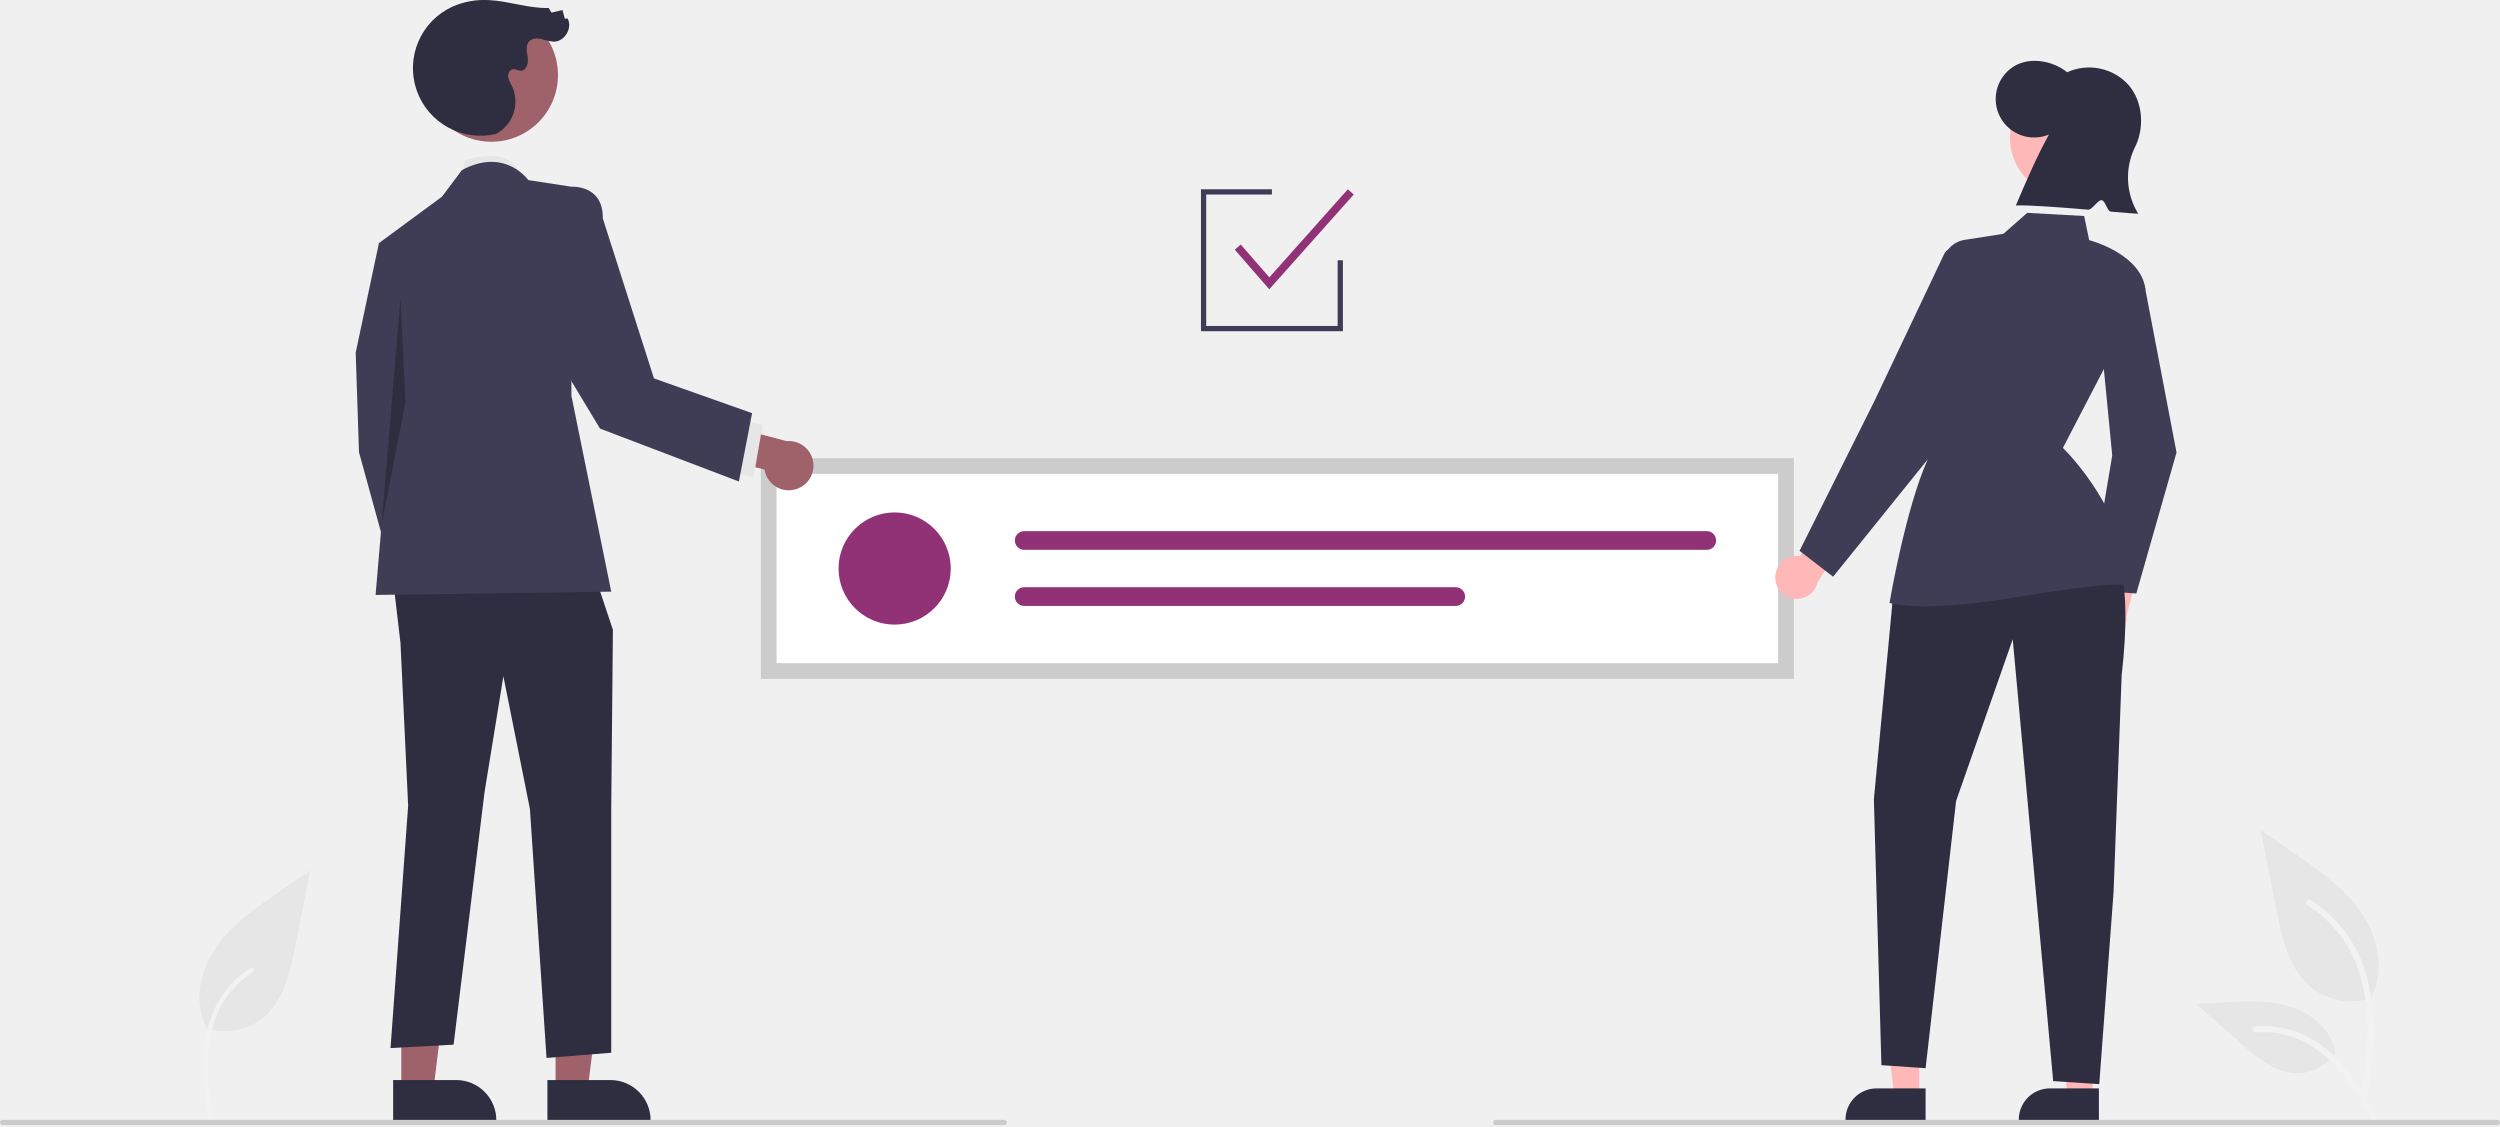
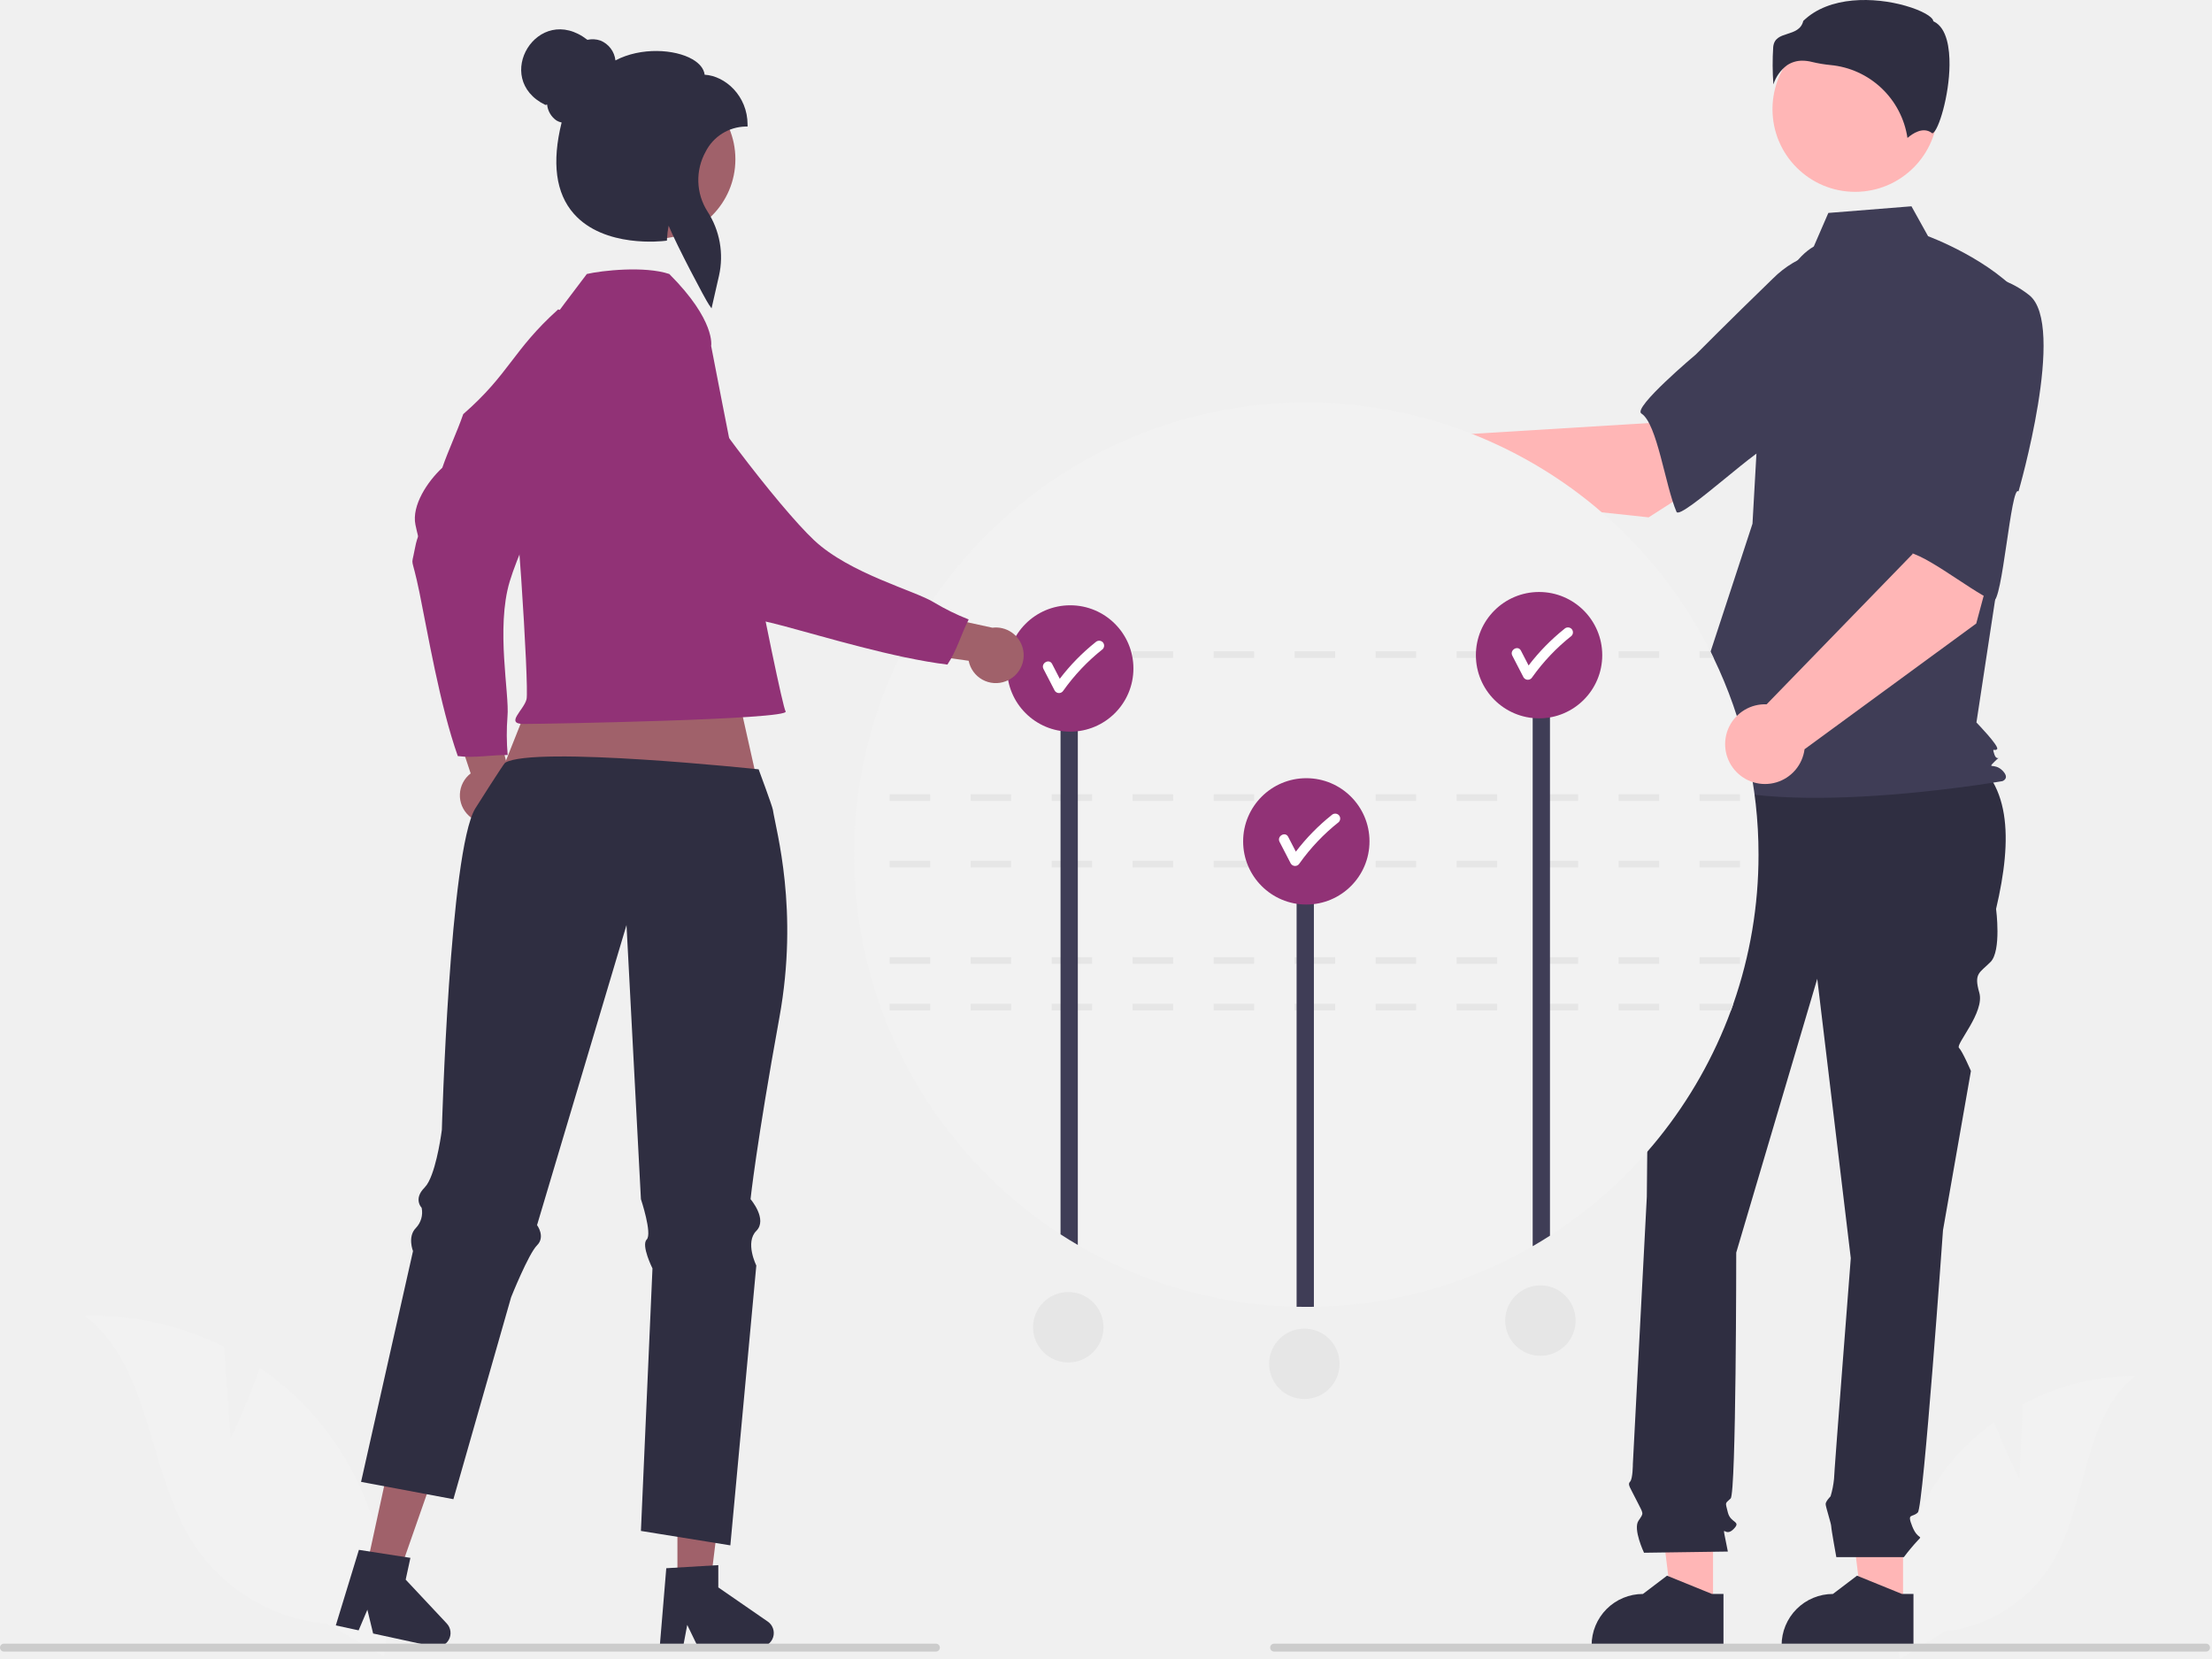
- <svg xmlns="http://www.w3.org/2000/svg" width="424" height="191" viewBox="0 0 424 191" fill="none">
-   <g clip-path="url(#clip0_161_488)">
-     <path d="M34.886 174.312C36.528 174.889 38.291 175.034 40.005 174.732C41.718 174.43 43.326 173.692 44.671 172.588C48.099 169.712 49.174 164.973 50.047 160.584L52.633 147.605L47.219 151.333C43.326 154.014 39.345 156.781 36.649 160.664C33.953 164.548 32.776 169.849 34.942 174.05" fill="#E6E6E6" />
-     <path d="M35.349 190.026C34.801 186.035 34.238 181.992 34.622 177.958C34.964 174.375 36.056 170.875 38.282 168.006C39.463 166.486 40.901 165.183 42.53 164.157C42.955 163.889 43.345 164.562 42.922 164.829C40.104 166.61 37.924 169.24 36.697 172.34C35.342 175.787 35.124 179.545 35.359 183.207C35.501 185.422 35.8 187.621 36.102 189.819C36.126 189.918 36.111 190.023 36.061 190.112C36.01 190.201 35.928 190.268 35.83 190.298C35.73 190.325 35.624 190.311 35.535 190.26C35.445 190.209 35.379 190.125 35.351 190.026L35.349 190.026Z" fill="#F2F2F2" />
-     <path d="M402.298 169.233C400.549 169.848 398.671 170.002 396.845 169.68C395.019 169.359 393.307 168.572 391.873 167.397C388.222 164.332 387.077 159.284 386.145 154.609L383.39 140.781L389.158 144.752C393.307 147.609 397.548 150.557 400.42 154.694C403.293 158.831 404.546 164.479 402.239 168.955" fill="#E6E6E6" />
-     <path d="M401.407 186.938C402.133 181.649 402.88 176.291 402.37 170.945C401.917 166.197 400.469 161.56 397.52 157.757C395.954 155.742 394.049 154.016 391.891 152.656C391.328 152.301 390.81 153.193 391.37 153.547C395.105 155.907 397.994 159.392 399.621 163.5C401.417 168.069 401.705 173.049 401.396 177.901C401.209 180.836 400.811 183.751 400.412 186.663C400.381 186.795 400.4 186.934 400.467 187.052C400.534 187.169 400.643 187.257 400.773 187.298C400.904 187.333 401.045 187.315 401.164 187.248C401.282 187.18 401.37 187.069 401.407 186.937L401.407 186.938Z" fill="#F2F2F2" />
-     <path d="M396.181 178.451C395.431 179.591 394.4 180.519 393.187 181.145C391.974 181.771 390.621 182.075 389.257 182.026C385.75 181.859 382.828 179.413 380.198 177.09L372.417 170.22L377.567 169.974C381.27 169.796 385.069 169.63 388.596 170.773C392.124 171.917 395.377 174.664 396.021 178.315" fill="#E6E6E6" />
-     <path d="M403.459 189.979C399.964 183.794 395.91 176.921 388.666 174.724C386.652 174.115 384.54 173.897 382.444 174.081C381.783 174.138 381.948 175.157 382.607 175.1C386.121 174.808 389.628 175.736 392.537 177.727C395.337 179.633 397.517 182.282 399.362 185.092C400.492 186.813 401.505 188.607 402.517 190.399C402.84 190.971 403.787 190.558 403.459 189.979Z" fill="#F2F2F2" />
-     <path d="M304.246 115.148H129.029V77.697H304.246V115.148Z" fill="white" />
-     <path d="M151.733 105.936C156.987 105.936 161.247 101.676 161.247 96.422C161.247 91.168 156.987 86.908 151.733 86.908C146.479 86.908 142.219 91.168 142.219 96.422C142.219 101.676 146.479 105.936 151.733 105.936Z" fill="#913276" />
-     <path d="M173.705 90.08C173.285 90.08 172.881 90.247 172.584 90.544C172.287 90.842 172.12 91.245 172.12 91.665C172.12 92.086 172.287 92.489 172.584 92.787C172.881 93.084 173.285 93.251 173.705 93.251H289.473C289.893 93.25 290.296 93.083 290.592 92.785C290.889 92.488 291.055 92.085 291.055 91.665C291.055 91.246 290.889 90.843 290.592 90.546C290.296 90.248 289.893 90.081 289.473 90.08H173.705Z" fill="#913276" />
-     <path d="M173.705 99.594C173.285 99.593 172.881 99.759 172.583 100.056C172.285 100.352 172.117 100.755 172.116 101.176C172.115 101.596 172.282 102 172.578 102.298C172.875 102.596 173.278 102.764 173.698 102.765H246.888C247.097 102.765 247.303 102.724 247.496 102.645C247.689 102.565 247.864 102.449 248.011 102.301C248.159 102.154 248.276 101.979 248.356 101.787C248.436 101.594 248.477 101.388 248.477 101.179C248.477 100.971 248.436 100.764 248.356 100.572C248.276 100.379 248.159 100.204 248.011 100.057C247.864 99.91 247.689 99.793 247.496 99.713C247.303 99.634 247.097 99.593 246.888 99.594H173.705Z" fill="#913276" />
-     <path d="M304.246 115.148H129.029V77.697H304.246V115.148ZM131.704 112.473H301.571V80.372H131.704V112.473Z" fill="#CCCCCC" />
-     <path d="M353.589 105.845C353.419 105.344 353.36 104.812 353.418 104.287C353.476 103.761 353.648 103.254 353.923 102.802C354.197 102.35 354.568 101.964 355.008 101.671C355.448 101.378 355.947 101.184 356.47 101.105L358.453 93.08L363.624 93.095L360.664 104.389C360.74 105.276 360.487 106.161 359.954 106.874C359.421 107.587 358.645 108.08 357.773 108.26C356.901 108.439 355.993 108.293 355.222 107.847C354.451 107.402 353.87 106.69 353.589 105.845Z" fill="#FFB7B7" />
-     <path d="M362.319 100.652L354.399 100.103L358.235 77.245L355.794 52.077L363.8 48.794L369.139 76.744L369.124 76.795L362.319 100.652Z" fill="#3F3D56" />
-     <path d="M301.084 97.973C301.074 97.444 301.181 96.92 301.397 96.437C301.612 95.954 301.931 95.524 302.33 95.177C302.73 94.831 303.2 94.576 303.709 94.431C304.217 94.286 304.752 94.254 305.274 94.338L309.612 87.301L314.531 88.894L308.266 98.746C308.067 99.614 307.556 100.379 306.831 100.895C306.106 101.412 305.217 101.645 304.331 101.55C303.446 101.454 302.626 101.038 302.028 100.378C301.429 99.719 301.093 98.863 301.084 97.973Z" fill="#FFB7B7" />
-     <path d="M325.506 185.964H321.294L319.29 169.715L325.507 169.715L325.506 185.964Z" fill="#FFB7B7" />
-     <path d="M326.581 190.048L312.997 190.048V189.876C312.997 188.474 313.554 187.129 314.545 186.137C315.537 185.146 316.882 184.589 318.284 184.589L326.581 184.589L326.581 190.048Z" fill="#2F2E41" />
-     <path d="M354.897 185.964H350.684L348.68 169.715L354.897 169.715L354.897 185.964Z" fill="#FFB7B7" />
-     <path d="M355.971 190.048L342.387 190.048V189.876C342.387 188.474 342.944 187.129 343.935 186.137C344.927 185.146 346.272 184.589 347.674 184.589L355.971 184.589L355.971 190.048Z" fill="#2F2E41" />
-     <path d="M350.89 33.373C356.418 33.373 360.899 28.892 360.899 23.364C360.899 17.837 356.418 13.356 350.89 13.356C345.363 13.356 340.882 17.837 340.882 23.364C340.882 28.892 345.363 33.373 350.89 33.373Z" fill="#FFB8B8" />
-     <path d="M347.51 22.816C346.014 23.441 344.34 23.488 342.812 22.946C341.284 22.404 340.013 21.313 339.246 19.885C338.478 18.457 338.27 16.794 338.662 15.221C339.054 13.648 340.017 12.277 341.364 11.376C344.028 9.593 348.006 10.183 350.589 12.251C352.33 11.459 354.278 11.241 356.151 11.63C358.024 12.019 359.724 12.993 361.006 14.412C363.499 17.296 363.772 21.874 361.955 25.236C361.161 26.988 360.808 28.909 360.928 30.83C361.049 32.75 361.638 34.612 362.645 36.252C361.864 36.22 360.143 36.075 357.99 35.889C357.367 35.836 357.098 34.006 356.415 33.947C355.812 33.895 354.801 35.614 354.17 35.561C349.495 35.166 344.261 34.765 341.888 34.843C343.676 30.659 345.464 26.474 347.51 22.816Z" fill="#2F2E41" />
-     <path d="M358.566 93.873C358.566 93.873 361.818 97.227 359.832 114.544L358.46 151.314L356.032 183.873L348.221 183.353L341.36 108.415L331.755 135.837L326.583 181.172L319.088 180.653L317.809 135.57L321.094 100.729L358.566 93.873Z" fill="#2F2E41" />
-     <path d="M326.372 102.826C322.376 102.826 320.766 102.346 320.648 102.309L320.463 102.25L320.495 102.059C320.522 101.901 323.207 86.247 326.891 78.029L329.482 44.699C329.556 43.709 329.963 42.773 330.637 42.044C331.312 41.315 332.213 40.836 333.194 40.684L339.784 39.65L343.815 36.1L353.471 36.634L354.323 40.719C355.477 41.042 363.099 43.378 363.853 48.971L363.862 49.041L363.83 49.103L349.868 75.963C351.047 77.127 360.372 86.706 361.005 98.951L361.02 99.246L360.732 99.18C360.706 99.175 357.722 98.608 342.031 101.26C334.774 102.487 329.73 102.826 326.372 102.826Z" fill="#3F3D56" />
-     <path d="M310.894 97.811L305.203 93.428L317.905 68.014L329.719 43.106C329.884 42.758 330.152 42.469 330.486 42.278C330.82 42.086 331.205 42.001 331.589 42.035C331.972 42.068 332.337 42.218 332.633 42.465C332.929 42.711 333.142 43.042 333.244 43.414L336.169 54.022L327.024 77.814L310.894 97.811Z" fill="#3F3D56" />
-     <path d="M423.554 190.822H253.687C253.568 190.822 253.455 190.775 253.371 190.692C253.288 190.608 253.241 190.495 253.241 190.377C253.241 190.258 253.288 190.145 253.371 190.061C253.455 189.978 253.568 189.931 253.687 189.931H423.554C423.672 189.931 423.786 189.978 423.869 190.061C423.953 190.145 424 190.258 424 190.377C424 190.495 423.953 190.608 423.869 190.692C423.786 190.775 423.672 190.822 423.554 190.822Z" fill="#CBCBCB" />
-     <path d="M227.757 56.176H203.682V32.101H215.719V32.992H204.573V55.285H226.866V44.139H227.757V56.176Z" fill="#3F3D56" />
-     <path d="M215.268 49.065L209.419 42.349L210.427 41.47L215.279 47.041L228.595 32.102L229.593 32.992L215.268 49.065Z" fill="#913276" />
-     <path d="M78.336 29.979L78.899 27.164C78.899 27.164 87.179 24.35 88.105 29.979H78.336Z" fill="#E6E6E6" />
-     <path d="M94.226 184.947H99.654L102.236 164.011H94.225L94.226 184.947Z" fill="#9F616A" />
-     <path d="M92.841 183.175L103.531 183.174H103.531C105.338 183.174 107.07 183.892 108.348 185.17C109.625 186.447 110.343 188.18 110.343 189.986V190.208L92.842 190.208L92.841 183.175Z" fill="#2F2E41" />
-     <path d="M68.061 184.947H73.488L76.07 164.011H68.06L68.061 184.947Z" fill="#9F616A" />
-     <path d="M66.676 183.175L77.365 183.174H77.366C79.172 183.174 80.905 183.892 82.183 185.17C83.46 186.447 84.178 188.18 84.178 189.986V190.208L66.676 190.208L66.676 183.175Z" fill="#2F2E41" />
-     <path d="M70.456 41.799L64.264 41.236L60.324 59.812L60.886 76.698L67.078 99.214L75.522 94.148L71.019 71.07L70.456 41.799Z" fill="#3F3D56" />
-     <path d="M66.537 97.244L67.923 109.065L69.224 136.647L66.234 177.748L76.929 177.174L82.171 134.395L85.372 114.693L89.875 137.209L92.69 179.426L103.666 178.546V137.061L103.948 106.813L100.008 94.992L66.537 97.244Z" fill="#2F2E41" />
-     <path d="M89.594 30.541C89.594 30.541 85.654 24.913 78.336 28.853L74.959 33.356L64.264 41.236L66.516 67.692L63.701 100.903L103.666 100.34L96.912 67.129V31.667L89.594 30.541Z" fill="#3F3D56" />
-     <path opacity="0.25" d="M67.923 50.58L64.695 89.17L68.767 68.255L67.923 50.58Z" fill="black" />
-     <path d="M135.104 82.935C134.529 83.13 133.919 83.197 133.315 83.131C132.712 83.065 132.131 82.867 131.612 82.552C131.093 82.237 130.65 81.812 130.314 81.306C129.977 80.802 129.755 80.229 129.664 79.629L120.454 77.353L120.472 71.418L133.433 74.816C134.451 74.729 135.466 75.019 136.285 75.63C137.103 76.242 137.669 77.132 137.875 78.133C138.081 79.134 137.913 80.176 137.402 81.061C136.891 81.946 136.073 82.613 135.104 82.935Z" fill="#9F616A" />
-     <path d="M125.473 71.347L123.924 80.219L127.806 80.897L129.355 72.025L125.473 71.347Z" fill="#E6E6E6" />
-     <path d="M83.33 24.04C89.572 24.04 94.633 18.979 94.633 12.736C94.633 6.494 89.572 1.433 83.33 1.433C77.087 1.433 72.026 6.494 72.026 12.736C72.026 18.979 77.087 24.04 83.33 24.04Z" fill="#9F616A" />
-     <path d="M84.174 22.707C81.409 23.371 78.496 22.984 76 21.62C73.504 20.256 71.604 18.014 70.669 15.328C69.735 12.642 69.831 9.704 70.941 7.086C72.05 4.467 74.093 2.354 76.673 1.157C78.66 0.271 80.833 -0.119 83.004 0.021C86.384 0.199 89.67 1.448 93.054 1.356L93.544 2.145L95.393 1.696L95.789 3.164L96.276 3.147C97.148 4.768 95.745 7.088 93.904 7.069C93.181 6.985 92.467 6.83 91.774 6.605C91.062 6.452 90.222 6.49 89.731 7.028C89.093 7.728 89.371 8.819 89.504 9.757C89.637 10.694 89.304 11.957 88.358 11.988C87.874 12.003 87.415 11.657 86.939 11.748C86.386 11.854 86.106 12.522 86.187 13.08C86.324 13.627 86.547 14.149 86.849 14.625C87.489 16.021 87.591 17.604 87.135 19.07C86.679 20.536 85.698 21.782 84.379 22.568" fill="#2F2E41" />
-     <path d="M94.225 33.842L96.912 31.667C96.912 31.667 102.334 31.29 102.236 37.038L110.912 64.178L127.556 70.074L125.314 81.662L101.764 72.691L89.803 52.864L94.225 33.842Z" fill="#3F3D56" />
-     <path d="M170.313 190.822H0.446C0.328 190.822 0.214 190.775 0.131 190.692C0.047 190.608 0 190.495 0 190.377C0 190.258 0.047 190.145 0.131 190.061C0.214 189.978 0.328 189.931 0.446 189.931H170.313C170.432 189.931 170.545 189.978 170.629 190.061C170.712 190.145 170.759 190.258 170.759 190.377C170.759 190.495 170.712 190.608 170.629 190.692C170.545 190.775 170.432 190.822 170.313 190.822Z" fill="#CBCBCB" />
+ <svg xmlns="http://www.w3.org/2000/svg" width="440" height="330" viewBox="0 0 440 330" fill="none">
+   <g clip-path="url(#clip0_161_369)">
+     <path d="M401.69 294.176L402.35 279.338C409.229 275.661 416.902 273.719 424.702 273.68C413.967 282.457 415.308 299.376 408.03 311.179C405.732 314.843 402.639 317.943 398.979 320.248C395.32 322.554 391.189 324.007 386.892 324.499L377.909 330C376.676 323.128 376.948 316.07 378.705 309.313C380.463 302.556 383.664 296.26 388.089 290.859C390.602 287.854 393.483 285.178 396.664 282.892C398.816 288.566 401.69 294.176 401.69 294.176Z" fill="#F2F2F2" />
+     <path d="M93.265 162.265C92.671 161.724 92.204 161.058 91.895 160.316C91.586 159.574 91.444 158.774 91.478 157.971C91.513 157.168 91.722 156.382 92.093 155.669C92.464 154.956 92.986 154.333 93.624 153.844L87.469 135.305L97.273 137.938L101.614 155.14C102.365 156.265 102.677 157.627 102.491 158.967C102.305 160.308 101.634 161.533 100.604 162.411C99.575 163.289 98.26 163.76 96.907 163.733C95.554 163.706 94.258 163.184 93.265 162.265Z" fill="#A0616A" />
+     <path d="M111.032 61.538C112.659 62.47 122.283 60.16 124.163 60.817C123.125 67.148 128.76 64.772 122.641 73.086C116.522 81.399 104.196 106.326 101.396 115.642C98.596 124.958 101.368 138.087 100.948 142.503C100.746 145.061 100.758 147.632 100.986 150.188C97.68 150.146 94.421 150.832 91.063 150.394C87.482 140.261 85.074 125.838 83.439 117.866C81.804 109.895 81.744 113.266 82.494 109.28C83.244 105.294 83.426 108.191 82.638 104.378C81.85 100.565 85.036 95.773 87.979 93.042C89.249 89.391 90.889 85.988 92.145 82.376C101.353 74.344 101.958 69.704 111.032 61.538Z" fill="#913276" />
+     <path d="M378.542 319.718H370.407L366.538 288.342H378.544L378.542 319.718Z" fill="#FFB6B6" />
+     <path d="M380.617 327.604L354.387 327.603V327.271C354.387 324.563 355.463 321.967 357.378 320.052C359.292 318.138 361.889 317.062 364.596 317.062L369.388 313.427L378.328 317.062L380.617 317.062L380.617 327.604Z" fill="#2F2E41" />
+     <path d="M340.75 319.718H332.615L328.746 288.342H340.751L340.75 319.718Z" fill="#FFB6B6" />
+     <path d="M342.825 327.604L316.595 327.603V327.271C316.595 324.563 317.671 321.967 319.586 320.052C321.5 318.138 324.097 317.062 326.805 317.062L331.596 313.427L340.536 317.062L342.825 317.062L342.825 327.604Z" fill="#2F2E41" />
+     <path d="M337.229 148.18L390.14 149.503C400.189 154.961 400.342 166.774 397.049 180.8C397.049 180.8 398.161 189.137 395.938 191.36C393.715 193.583 392.603 193.583 393.715 197.473C394.826 201.364 388.954 207.718 389.667 208.431C390.38 209.144 392.047 213.035 392.047 213.035L386.49 244.714C386.49 244.714 382.599 299.735 381.488 300.846C380.376 301.958 379.265 300.846 380.376 303.625C381.488 306.404 382.599 305.292 381.488 306.404C380.503 307.465 379.576 308.578 378.709 309.738H365.272C365.272 309.738 364.259 304.181 364.259 303.625C364.259 303.069 363.148 299.735 363.148 299.179C363.148 298.623 364.13 297.641 364.13 297.641C364.469 296.511 364.699 295.351 364.815 294.177C364.815 293.065 368.149 250.271 368.149 250.271L361.48 194.694L345.363 249.16C345.363 249.16 345.363 296.956 344.251 298.067C343.14 299.179 343.14 298.623 343.696 300.846C344.251 303.069 346.475 302.513 344.807 304.181C343.14 305.848 342.584 303.069 343.14 305.848L343.696 308.627L327.023 308.865C327.023 308.865 324.8 304.181 325.911 302.513C327.023 300.846 326.956 301.301 325.6 298.573C324.244 295.844 323.688 295.288 324.244 294.733C324.8 294.177 324.8 291.221 324.8 291.221L327.578 238.044C327.578 238.044 328.134 181.912 328.134 180.244C328.176 179.387 328.018 178.531 327.673 177.744V175.481L329.802 167.462L337.229 148.18Z" fill="#2F2E41" />
+     <path d="M369.014 38.159C378.093 38.159 385.454 30.799 385.454 21.719C385.454 12.64 378.093 5.28 369.014 5.28C359.934 5.28 352.574 12.64 352.574 21.719C352.574 30.799 359.934 38.159 369.014 38.159Z" fill="#FFB6B6" />
+     <path d="M360.793 49.025C357.252 51.13 355.133 54.999 353.917 58.936C351.665 66.224 350.31 73.76 349.881 81.376L348.596 104.178L332.687 152.729C346.475 164.396 398.303 155.381 398.303 155.381C398.303 155.381 399.894 154.851 398.303 153.26C396.712 151.669 395.163 153.078 396.754 151.487C398.345 149.896 397.248 151.669 396.718 150.078C396.188 148.487 396.718 149.547 397.248 149.017C397.779 148.487 393.143 143.714 393.143 143.714L397.385 115.845L402.689 59.631C396.325 51.676 383.526 46.987 383.526 46.987L380.219 41.034L363.684 42.357L360.793 49.025Z" fill="#3F3D56" />
+     <path d="M358.539 12.071C359.175 12.076 359.808 12.159 360.424 12.319C361.638 12.61 362.871 12.817 364.114 12.937C367.92 13.295 371.496 14.918 374.271 17.547C377.046 20.176 378.86 23.659 379.424 27.44C380.379 26.607 382.553 25.075 384.334 26.499C384.362 26.522 384.377 26.533 384.44 26.504C385.623 25.942 387.724 19.033 387.787 12.95C387.821 9.721 387.313 5.598 384.701 4.292L384.564 4.224L384.528 4.074C384.353 3.348 382.404 2.108 379.016 1.143C372.859 -0.611 363.863 -0.864 358.696 4.163C358.305 5.858 356.851 6.322 355.566 6.733C354.143 7.189 352.913 7.581 352.72 9.327C352.558 11.812 352.57 14.304 352.755 16.787C353.237 15.268 354.184 13.938 355.461 12.985C356.37 12.373 357.444 12.055 358.539 12.071Z" fill="#2F2E41" />
+     <path d="M327.939 102.909L354.794 85.71L341.268 67.73L327.912 84.159L286.298 86.711C285.204 85.629 283.818 84.889 282.31 84.581C280.802 84.273 279.237 84.41 277.806 84.977C276.375 85.543 275.139 86.513 274.25 87.769C273.361 89.025 272.856 90.513 272.798 92.05C272.739 93.588 273.13 95.11 273.921 96.43C274.713 97.75 275.871 98.811 277.255 99.484C278.639 100.157 280.189 100.413 281.716 100.22C283.243 100.027 284.681 99.394 285.854 98.398L327.939 102.909Z" fill="#FFB6B6" />
+     <path d="M379.719 61.705C381.277 71.137 351.844 89.149 351.844 89.149C351.843 86.935 334.276 103.649 333.483 101.813C331.23 96.595 329.645 84.234 326.496 82.256C324.695 81.124 337.342 70.496 337.342 70.496C337.342 70.496 343.962 63.826 352.65 55.414C355.062 52.99 358.048 51.216 361.33 50.256C364.613 49.297 368.084 49.184 371.422 49.927C371.422 49.927 378.16 52.272 379.719 61.705Z" fill="#3F3D56" />
+     <path d="M349.796 170.006C349.807 180.101 348.117 190.124 344.795 199.657C344.643 200.1 344.485 200.536 344.326 200.979C337.527 219.444 324.881 235.181 308.313 245.795C307.182 246.523 306.038 247.217 304.874 247.892C291.637 255.565 276.653 259.715 261.354 259.943C260.851 259.949 260.349 259.956 259.846 259.956C259.198 259.956 258.556 259.949 257.915 259.936C242.596 259.631 227.611 255.4 214.395 247.647C213.231 246.966 212.085 246.258 210.956 245.524C192.562 233.6 179.149 215.375 173.235 194.266C167.321 173.158 169.311 150.617 178.832 130.872C179.044 130.429 179.262 129.992 179.487 129.549C186.985 114.668 198.469 102.161 212.657 93.422C226.846 84.684 243.182 80.057 259.846 80.057C276.51 80.057 292.846 84.684 307.035 93.422C321.223 102.161 332.707 114.668 340.205 129.549C340.43 129.992 340.648 130.429 340.86 130.872C346.761 143.073 349.816 156.453 349.796 170.006Z" fill="#F2F2F2" />
+     <path d="M321.964 199.656V200.979H330.02V199.656H321.964ZM305.853 199.656V200.979H313.908V199.656H305.853ZM289.741 199.656V200.979H297.797V199.656H289.741ZM273.629 199.656V200.979H281.685V199.656H273.629ZM257.518 199.656V200.979H265.574V199.656H257.518ZM241.406 199.656V200.979H249.462V199.656H241.406ZM225.295 199.656V200.979H233.351V199.656H225.295ZM209.19 199.656V200.979H217.239V199.656H209.19ZM193.078 199.656V200.979H201.134V199.656H193.078ZM176.967 199.656V200.979H185.023V199.656H176.967ZM344.795 199.656H338.076V200.979H344.326L344.795 199.656Z" fill="#E6E6E6" />
+     <path d="M338.076 190.397V191.72H346.131V190.397H338.076ZM321.964 190.397V191.72H330.02V190.397H321.964ZM305.853 190.397V191.72H313.908V190.397H305.853ZM289.741 190.397V191.72H297.797V190.397H289.741ZM273.629 190.397V191.72H281.685V190.397H273.629ZM257.518 190.397V191.72H265.574V190.397H257.518ZM241.406 190.397V191.72H249.462V190.397H241.406ZM225.295 190.397V191.72H233.351V190.397H225.295ZM209.19 190.397V191.72H217.239V190.397H209.19ZM193.078 190.397V191.72H201.134V190.397H193.078ZM176.967 190.397V191.72H185.023V190.397H176.967Z" fill="#E6E6E6" />
+     <path d="M338.076 171.217V172.539H346.131V171.217H338.076ZM321.964 171.217V172.539H330.02V171.217H321.964ZM305.853 171.217V172.539H313.908V171.217H305.853ZM289.741 171.217V172.539H297.797V171.217H289.741ZM273.629 171.217V172.539H281.685V171.217H273.629ZM257.518 171.217V172.539H265.574V171.217H257.518ZM241.406 171.217V172.539H249.462V171.217H241.406ZM225.295 171.217V172.539H233.351V171.217H225.295ZM209.19 171.217V172.539H217.239V171.217H209.19ZM193.078 171.217V172.539H201.134V171.217H193.078ZM176.967 171.217V172.539H185.023V171.217H176.967Z" fill="#E6E6E6" />
+     <path d="M338.076 157.989V159.312H346.131V157.989H338.076ZM321.964 157.989V159.312H330.02V157.989H321.964ZM305.853 157.989V159.312H313.908V157.989H305.853ZM289.741 157.989V159.312H297.797V157.989H289.741ZM273.629 157.989V159.312H281.685V157.989H273.629ZM257.518 157.989V159.312H265.574V157.989H257.518ZM241.406 157.989V159.312H249.462V157.989H241.406ZM225.295 157.989V159.312H233.351V157.989H225.295ZM209.19 157.989V159.312H217.239V157.989H209.19ZM193.078 157.989V159.312H201.134V157.989H193.078ZM176.967 157.989V159.312H185.023V157.989H176.967Z" fill="#E6E6E6" />
+     <path d="M340.205 129.549H338.076V130.872H340.86C340.649 130.428 340.43 129.992 340.205 129.549ZM321.964 129.549V130.872H330.02V129.549H321.964ZM305.853 129.549V130.872H313.908V129.549H305.853ZM289.741 129.549V130.872H297.797V129.549H289.741ZM273.63 129.549V130.872H281.685V129.549H273.63ZM257.518 129.549V130.872H265.574V129.549H257.518ZM241.406 129.549V130.872H249.462V129.549H241.406ZM225.295 129.549V130.872H233.351V129.549H225.295ZM209.19 129.549V130.872H217.239V129.549H209.19ZM193.078 129.549V130.872H201.134V129.549H193.078ZM179.487 129.549C179.262 129.992 179.044 130.428 178.832 130.872H185.023V129.549H179.487Z" fill="#E6E6E6" />
+     <path d="M308.313 134.007V245.795C307.182 246.523 306.038 247.217 304.874 247.892V134.007H308.313Z" fill="#3F3D56" />
+     <path d="M261.354 171.045V259.943C260.851 259.949 260.348 259.956 259.846 259.956C259.198 259.956 258.556 259.949 257.915 259.936V171.045H261.354Z" fill="#3F3D56" />
+     <path d="M214.395 134.007V247.647C213.231 246.966 212.084 246.258 210.956 245.524V134.007H214.395Z" fill="#3F3D56" />
+     <path d="M45.87 286.159L44.558 267.912C35.965 263.616 26.452 261.483 16.847 261.698C30.36 272.143 29.278 293.02 38.636 307.307C41.589 311.741 45.502 315.453 50.085 318.169C54.668 320.885 59.803 322.535 65.111 322.997L76.357 329.467C77.643 320.964 77.071 312.283 74.68 304.023C72.288 295.762 68.134 288.118 62.504 281.618C59.31 278.002 55.673 274.803 51.679 272.097C49.221 279.154 45.87 286.159 45.87 286.159Z" fill="#F2F2F2" />
+     <path d="M306.144 142.889C313.084 142.889 318.71 137.263 318.71 130.323C318.71 123.382 313.084 117.756 306.144 117.756C299.203 117.756 293.577 123.382 293.577 130.323C293.577 137.263 299.203 142.889 306.144 142.889Z" fill="#913276" />
+     <path d="M312.594 125.085C312.405 124.905 312.154 124.804 311.893 124.804C311.631 124.804 311.38 124.905 311.191 125.085C308.525 127.212 306.13 129.658 304.06 132.369C303.552 131.386 303.044 130.403 302.536 129.42C301.949 128.285 300.237 129.288 300.823 130.421C301.566 131.859 302.309 133.297 303.052 134.735C303.142 134.882 303.267 135.003 303.417 135.087C303.567 135.172 303.737 135.216 303.909 135.216C304.081 135.216 304.25 135.172 304.4 135.087C304.55 135.003 304.676 134.882 304.765 134.735C306.971 131.629 309.607 128.852 312.594 126.488C312.779 126.302 312.882 126.05 312.882 125.787C312.882 125.524 312.779 125.272 312.594 125.085Z" fill="white" />
+     <path d="M259.846 179.927C266.786 179.927 272.412 174.301 272.412 167.361C272.412 160.42 266.786 154.794 259.846 154.794C252.905 154.794 247.279 160.42 247.279 167.361C247.279 174.301 252.905 179.927 259.846 179.927Z" fill="#913276" />
+     <path d="M266.297 162.123C266.108 161.943 265.856 161.843 265.595 161.843C265.334 161.843 265.083 161.943 264.894 162.123C262.227 164.25 259.832 166.696 257.763 169.407C257.255 168.424 256.746 167.441 256.238 166.458C255.652 165.323 253.939 166.326 254.525 167.459C255.268 168.897 256.011 170.335 256.755 171.773C256.844 171.92 256.97 172.041 257.12 172.126C257.27 172.21 257.439 172.254 257.611 172.254C257.783 172.254 257.952 172.21 258.102 172.126C258.252 172.041 258.378 171.92 258.468 171.773C260.673 168.667 263.309 165.89 266.297 163.527C266.481 163.34 266.585 163.088 266.585 162.825C266.585 162.562 266.481 162.31 266.297 162.123Z" fill="white" />
+     <path d="M212.887 145.535C219.827 145.535 225.453 139.909 225.453 132.968C225.453 126.028 219.827 120.402 212.887 120.402C205.947 120.402 200.32 126.028 200.32 132.968C200.32 139.909 205.947 145.535 212.887 145.535Z" fill="#913276" />
+     <path d="M219.338 127.731C219.149 127.551 218.897 127.45 218.636 127.45C218.375 127.45 218.124 127.551 217.935 127.731C215.268 129.858 212.873 132.304 210.804 135.015C210.296 134.032 209.787 133.049 209.279 132.065C208.693 130.931 206.98 131.933 207.566 133.067C208.309 134.505 209.052 135.943 209.796 137.381C209.885 137.527 210.011 137.649 210.161 137.733C210.311 137.817 210.48 137.861 210.652 137.861C210.824 137.861 210.993 137.817 211.143 137.733C211.293 137.649 211.419 137.527 211.509 137.381C213.714 134.275 216.35 131.498 219.338 129.134C219.522 128.947 219.626 128.695 219.626 128.432C219.626 128.17 219.522 127.918 219.338 127.731Z" fill="white" />
+     <path d="M393.102 124.032L401.375 93.234L379.268 89.049L380.456 110.188L351.41 140.097C349.872 140.034 348.349 140.42 347.027 141.208C345.705 141.995 344.64 143.151 343.963 144.533C343.286 145.915 343.026 147.464 343.214 148.992C343.403 150.519 344.031 151.959 345.024 153.135C346.016 154.312 347.329 155.174 348.803 155.617C350.277 156.06 351.848 156.064 353.325 155.63C354.801 155.195 356.119 154.34 357.118 153.17C358.117 151.999 358.754 150.563 358.951 149.036L393.102 124.032Z" fill="#FFB6B6" />
+     <path d="M403.637 58.703C411.14 64.627 401.509 97.763 401.509 97.763C400.018 96.126 398.285 120.313 396.463 119.489C391.282 117.148 381.788 109.077 378.127 109.735C376.034 110.111 378.227 93.737 378.227 93.737C378.227 93.737 378.631 84.349 379.389 72.279C379.54 68.863 380.553 65.541 382.333 62.621C384.114 59.702 386.604 57.281 389.572 55.582C389.572 55.582 396.133 52.779 403.637 58.703Z" fill="#3F3D56" />
+     <path d="M144.454 127.848L153.549 168.435L95.269 164.81L111.117 124.949L144.454 127.848Z" fill="#A0616A" />
+     <path d="M134.75 315.173L141.296 315.172L144.411 289.921H134.749L134.75 315.173Z" fill="#A0616A" />
+     <path d="M132.532 311.943L142.881 311.326V315.76L152.721 322.555C153.207 322.89 153.573 323.373 153.765 323.931C153.958 324.489 153.967 325.094 153.791 325.658C153.615 326.222 153.264 326.715 152.788 327.065C152.313 327.415 151.737 327.604 151.147 327.604H138.826L136.702 323.218L135.873 327.604H131.228L132.532 311.943Z" fill="#2F2E41" />
+     <path d="M72.874 311.916L79.272 313.303L87.669 289.286L78.226 287.238L72.874 311.916Z" fill="#A0616A" />
+     <path d="M71.392 308.29L81.637 309.88L80.697 314.213L88.872 322.94C89.275 323.371 89.531 323.92 89.601 324.506C89.671 325.093 89.551 325.686 89.26 326.2C88.969 326.714 88.521 327.121 87.982 327.362C87.443 327.603 86.841 327.666 86.263 327.54L74.222 324.928L73.077 320.192L71.337 324.302L66.797 323.317L71.392 308.29Z" fill="#2F2E41" />
+     <path d="M155.037 202.375C150.442 227.625 149.294 238.528 149.294 238.528C149.294 238.528 152.74 242.545 150.443 244.842C148.145 247.139 150.443 251.728 150.443 251.728L145.277 307.395L141.119 306.721L131.102 305.11L127.489 304.526L129.786 252.305C129.786 252.305 127.489 247.711 128.638 246.562C129.786 245.413 127.489 238.528 127.489 238.528L124.621 184.009L106.826 243.694C106.826 243.694 108.553 245.991 106.826 247.711C105.107 249.43 101.667 258.042 101.667 258.042L91.085 295.068L90.187 298.212L84.669 297.179L78.662 296.05L77.559 295.844L75.595 295.472L74.331 295.235L73.901 295.158L71.822 294.766L72.451 291.975L72.778 290.505L81.73 250.746L81.935 249.828L82.153 248.859C82.153 248.859 81.004 245.991 82.724 244.265C83.227 243.739 83.595 243.098 83.795 242.398C83.995 241.698 84.022 240.96 83.873 240.248C83.817 240.188 83.765 240.123 83.719 240.055C83.516 239.776 83.376 239.457 83.308 239.118C83.154 238.4 83.289 237.392 84.45 236.231C84.778 235.883 85.052 235.49 85.265 235.063C87.011 231.758 87.89 224.757 87.89 224.757C87.89 224.757 89.443 169.308 94.525 160.838C94.795 160.395 100.19 151.895 100.472 151.721C106.209 148.282 150.904 153.033 150.904 153.033C150.904 153.033 153.611 160.305 153.733 161.062C154.394 165.317 158.932 180.955 155.037 202.375Z" fill="#2F2E41" />
+     <path d="M141.457 68.813C141.457 68.813 142.424 63.793 133.131 54.5C128.211 52.86 119.687 53.816 116.731 54.5C103.065 72.539 105.512 69.356 101.955 79.436C101.032 82.049 100.571 84.56 100.981 86.61C102.621 94.81 105.283 136.901 104.737 139.087C104.19 141.274 100.364 144.007 104.19 144.007C108.017 144.007 157.363 143.143 156.27 141.503C155.176 139.863 141.457 68.813 141.457 68.813Z" fill="#913276" />
+     <path d="M200.062 135.511C199.313 135.802 198.509 135.924 197.707 135.87C196.905 135.816 196.125 135.587 195.422 135.198C194.718 134.81 194.108 134.272 193.635 133.623C193.162 132.973 192.836 132.228 192.682 131.439L173.342 128.692L180.067 121.088L197.402 124.862C198.744 124.691 200.102 125.019 201.219 125.782C202.336 126.546 203.134 127.693 203.462 129.005C203.79 130.318 203.625 131.705 202.999 132.904C202.372 134.104 201.327 135.031 200.062 135.511Z" fill="#A0616A" />
+     <path d="M118.239 65.582C119.799 64.541 121.57 64.052 122.996 62.662C128.201 66.41 128.584 60.307 133.302 69.489C138.02 78.671 154.848 100.808 161.942 107.465C169.035 114.121 182.025 117.488 185.791 119.83C187.991 121.151 190.298 122.285 192.688 123.219C191.178 126.161 190.341 129.384 188.453 132.195C177.786 130.888 163.8 126.62 155.935 124.533C148.07 122.446 151.061 124.001 147.826 121.555C144.592 119.108 147.266 120.236 143.501 119.242C139.736 118.249 136.866 113.263 135.731 109.411C133.028 106.649 130.711 103.664 128.037 100.93C124.946 89.109 121.508 77.344 118.239 65.582Z" fill="#913276" />
+     <path d="M130.451 47.503C139.193 47.503 146.28 40.416 146.28 31.674C146.28 22.932 139.193 15.845 130.451 15.845C121.709 15.845 114.622 22.932 114.622 31.674C114.622 40.416 121.709 47.503 130.451 47.503Z" fill="#A0616A" />
+     <path d="M141.027 60.609C140.277 59.538 134.667 48.913 133 44.896C132.828 45.766 132.72 46.647 132.676 47.533L132.659 47.863L132.331 47.905C131.839 47.968 120.197 49.381 114.138 42.511C110.548 38.442 109.734 32.338 111.715 24.365C111.355 24.295 111.01 24.162 110.695 23.972C110.171 23.61 109.732 23.137 109.41 22.588C109.087 22.038 108.889 21.425 108.827 20.791L108.492 20.881C97.713 15.636 106.999 0.292 116.845 7.921C117.708 7.728 118.609 7.779 119.444 8.07C120.25 8.398 120.953 8.938 121.477 9.633C122.001 10.327 122.327 11.151 122.421 12.016C127.508 9.34 134.241 9.776 137.723 11.783C139.18 12.624 140.018 13.682 140.166 14.864C144.279 15.093 148.702 19.099 148.702 24.775V25.171H148.307C146.652 25.206 145.038 25.69 143.638 26.572C142.238 27.454 141.104 28.701 140.358 30.178C139.346 32.005 138.846 34.071 138.909 36.158C138.971 38.246 139.595 40.278 140.715 42.041C141.934 43.911 142.766 46.006 143.162 48.203C143.558 50.399 143.511 52.653 143.023 54.831L141.538 61.339L141.027 60.609Z" fill="#2F2E41" />
+     <path d="M186.956 327.734C186.956 327.838 186.936 327.94 186.897 328.036C186.857 328.132 186.799 328.218 186.726 328.292C186.653 328.365 186.566 328.423 186.471 328.462C186.375 328.502 186.272 328.522 186.169 328.521H0.787C0.578 328.521 0.378 328.438 0.231 328.291C0.083 328.143 0 327.943 0 327.734C0 327.526 0.083 327.325 0.231 327.178C0.378 327.03 0.578 326.947 0.787 326.947H186.169C186.272 326.947 186.375 326.967 186.471 327.007C186.566 327.046 186.653 327.104 186.726 327.177C186.799 327.25 186.857 327.337 186.897 327.433C186.936 327.528 186.956 327.631 186.956 327.734Z" fill="#CCCCCC" />
+     <path d="M439.608 327.734C439.609 327.838 439.589 327.94 439.549 328.036C439.51 328.132 439.452 328.218 439.379 328.292C439.305 328.365 439.219 328.423 439.123 328.462C439.027 328.502 438.925 328.522 438.821 328.521H253.439C253.231 328.521 253.03 328.438 252.883 328.291C252.735 328.143 252.652 327.943 252.652 327.734C252.652 327.526 252.735 327.325 252.883 327.178C253.03 327.03 253.231 326.947 253.439 326.947H438.821C438.925 326.947 439.027 326.967 439.123 327.007C439.219 327.046 439.305 327.104 439.379 327.177C439.452 327.25 439.51 327.337 439.549 327.433C439.589 327.528 439.609 327.631 439.608 327.734Z" fill="#CCCCCC" />
+     <path d="M212.496 271.012C216.365 271.012 219.501 267.876 219.501 264.007C219.501 260.139 216.365 257.003 212.496 257.003C208.628 257.003 205.492 260.139 205.492 264.007C205.492 267.876 208.628 271.012 212.496 271.012Z" fill="#E6E6E6" />
+     <path d="M259.455 278.287C263.324 278.287 266.46 275.151 266.46 271.283C266.46 267.414 263.324 264.278 259.455 264.278C255.587 264.278 252.451 267.414 252.451 271.283C252.451 275.151 255.587 278.287 259.455 278.287Z" fill="#E6E6E6" />
+     <path d="M306.414 269.689C310.283 269.689 313.419 266.553 313.419 262.685C313.419 258.816 310.283 255.68 306.414 255.68C302.546 255.68 299.41 258.816 299.41 262.685C299.41 266.553 302.546 269.689 306.414 269.689Z" fill="#E6E6E6" />
  </g>
  <defs>
-     <clipPath id="clip0_161_488">
-       <rect width="424" height="190.822" fill="white" />
+     <clipPath id="clip0_161_369">
+       <rect width="439.608" height="330" fill="white" />
    </clipPath>
  </defs>
</svg>
